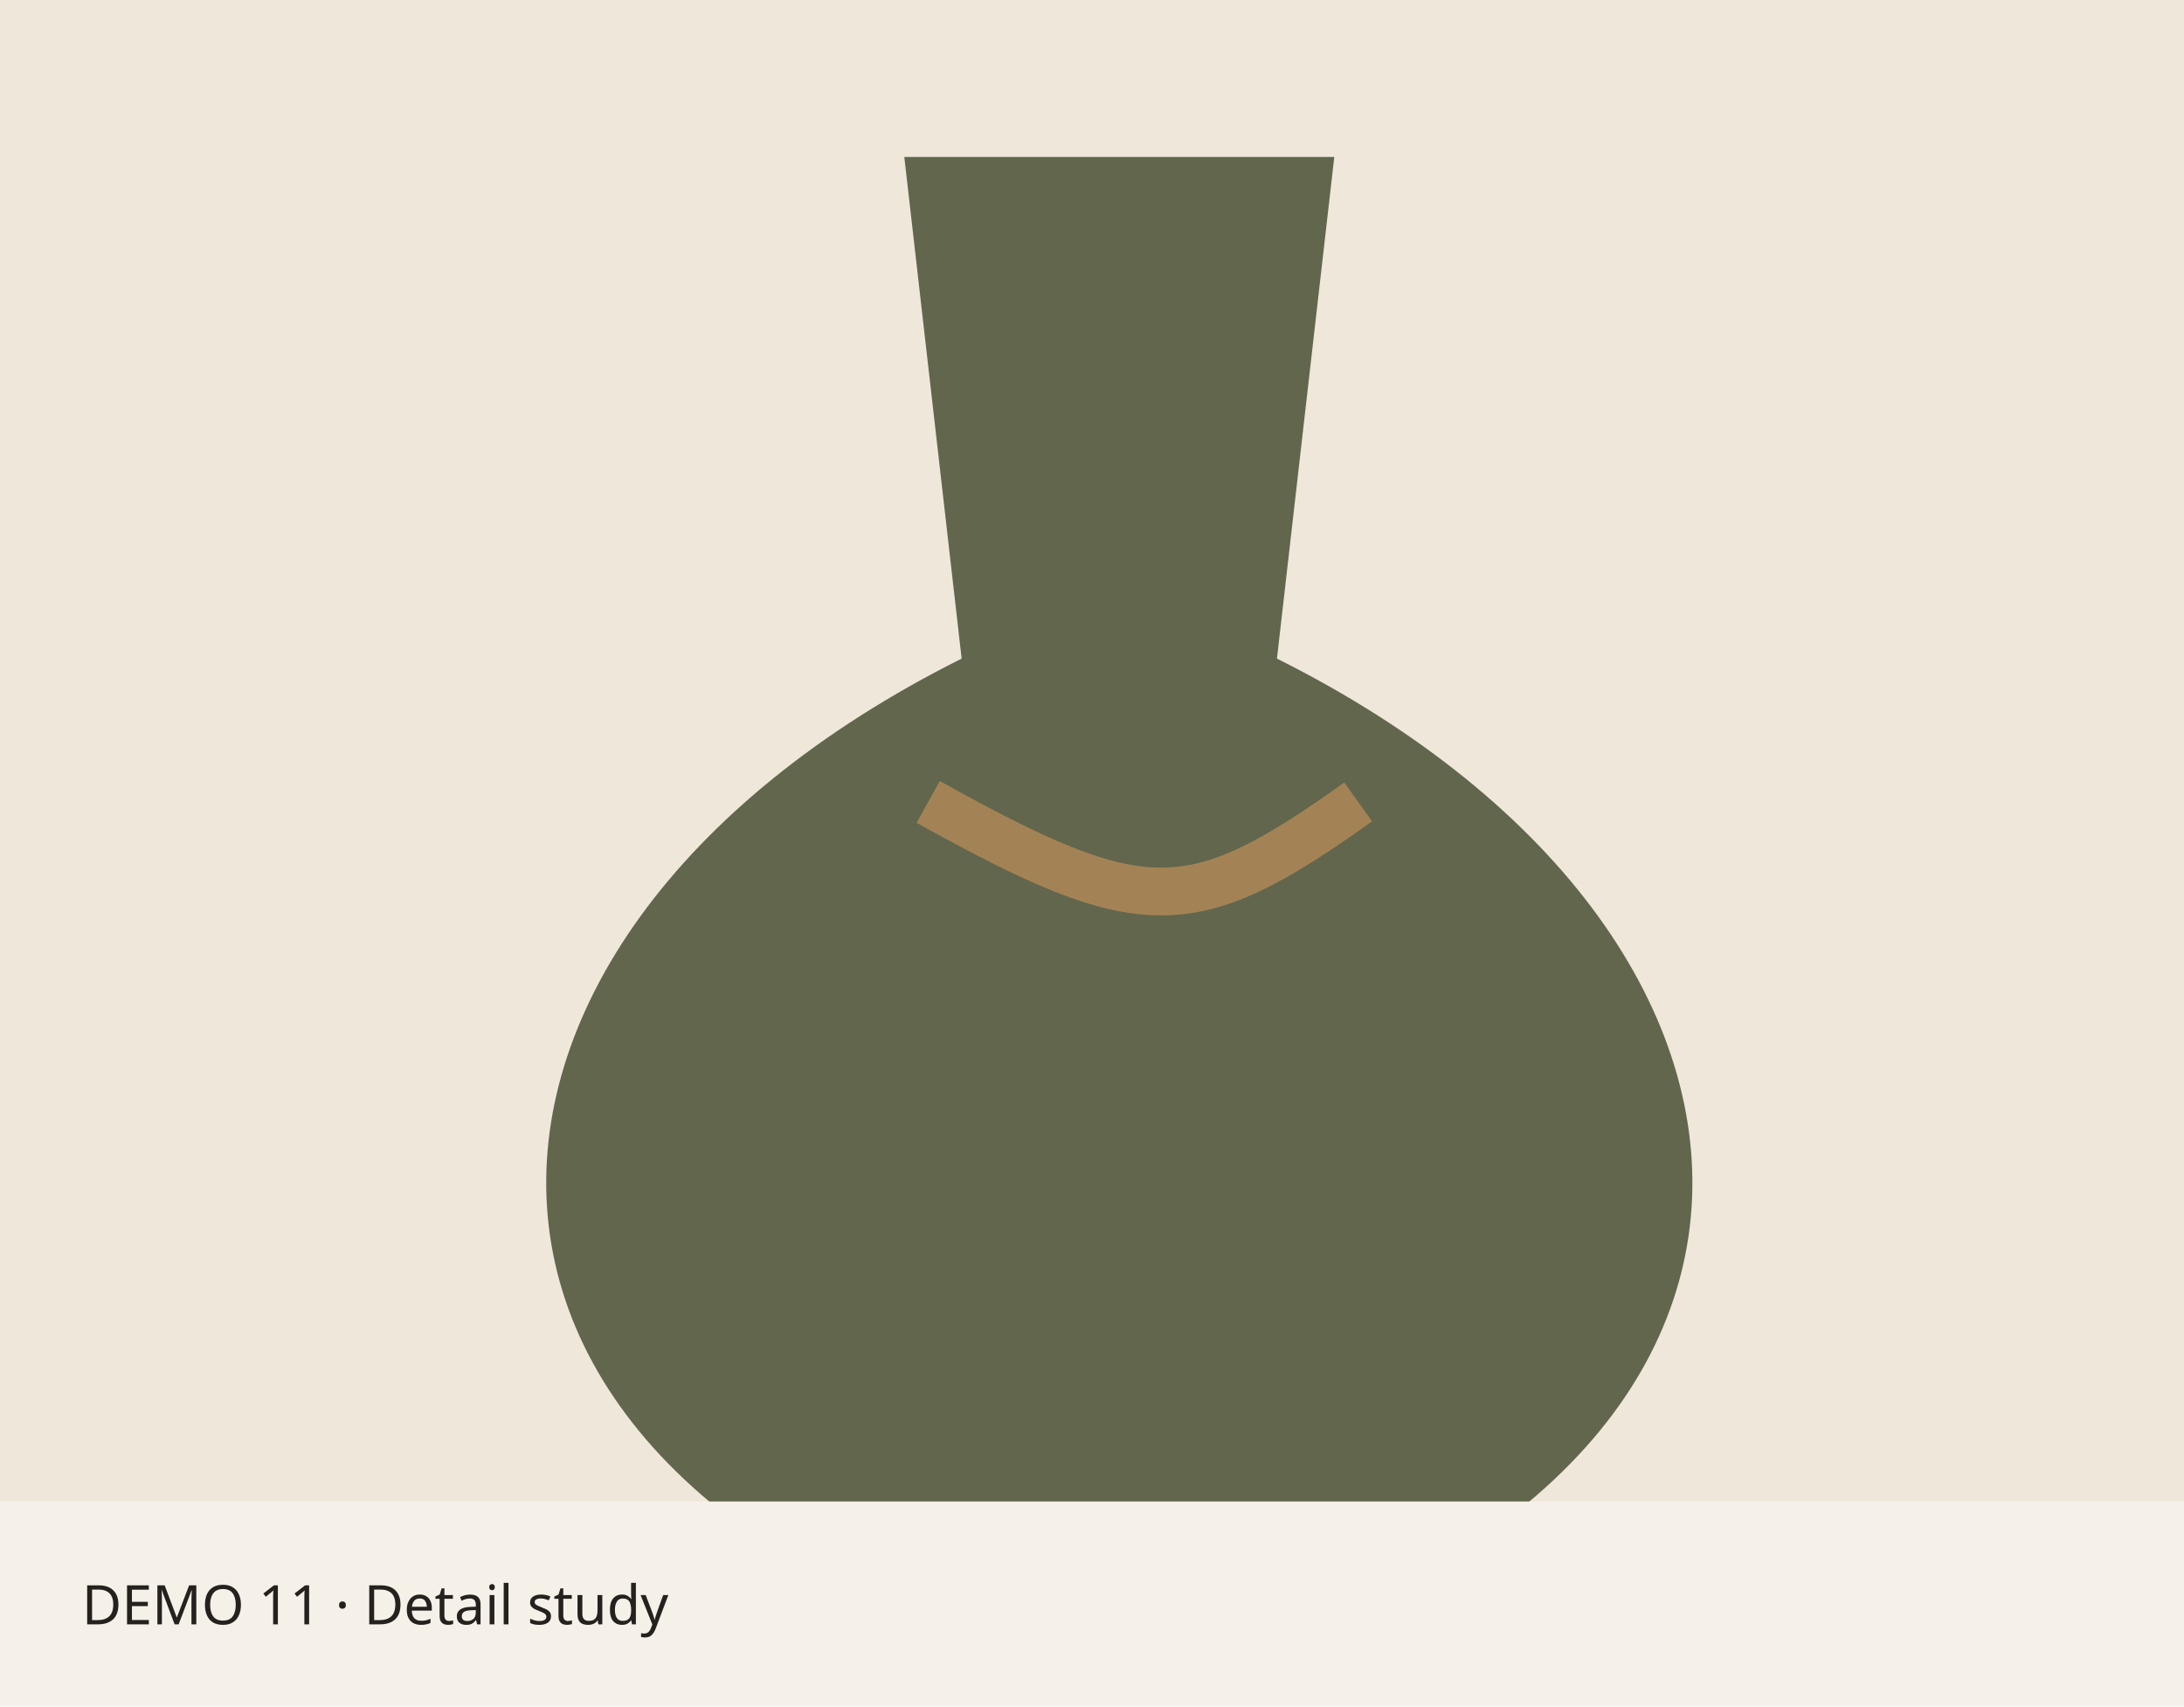
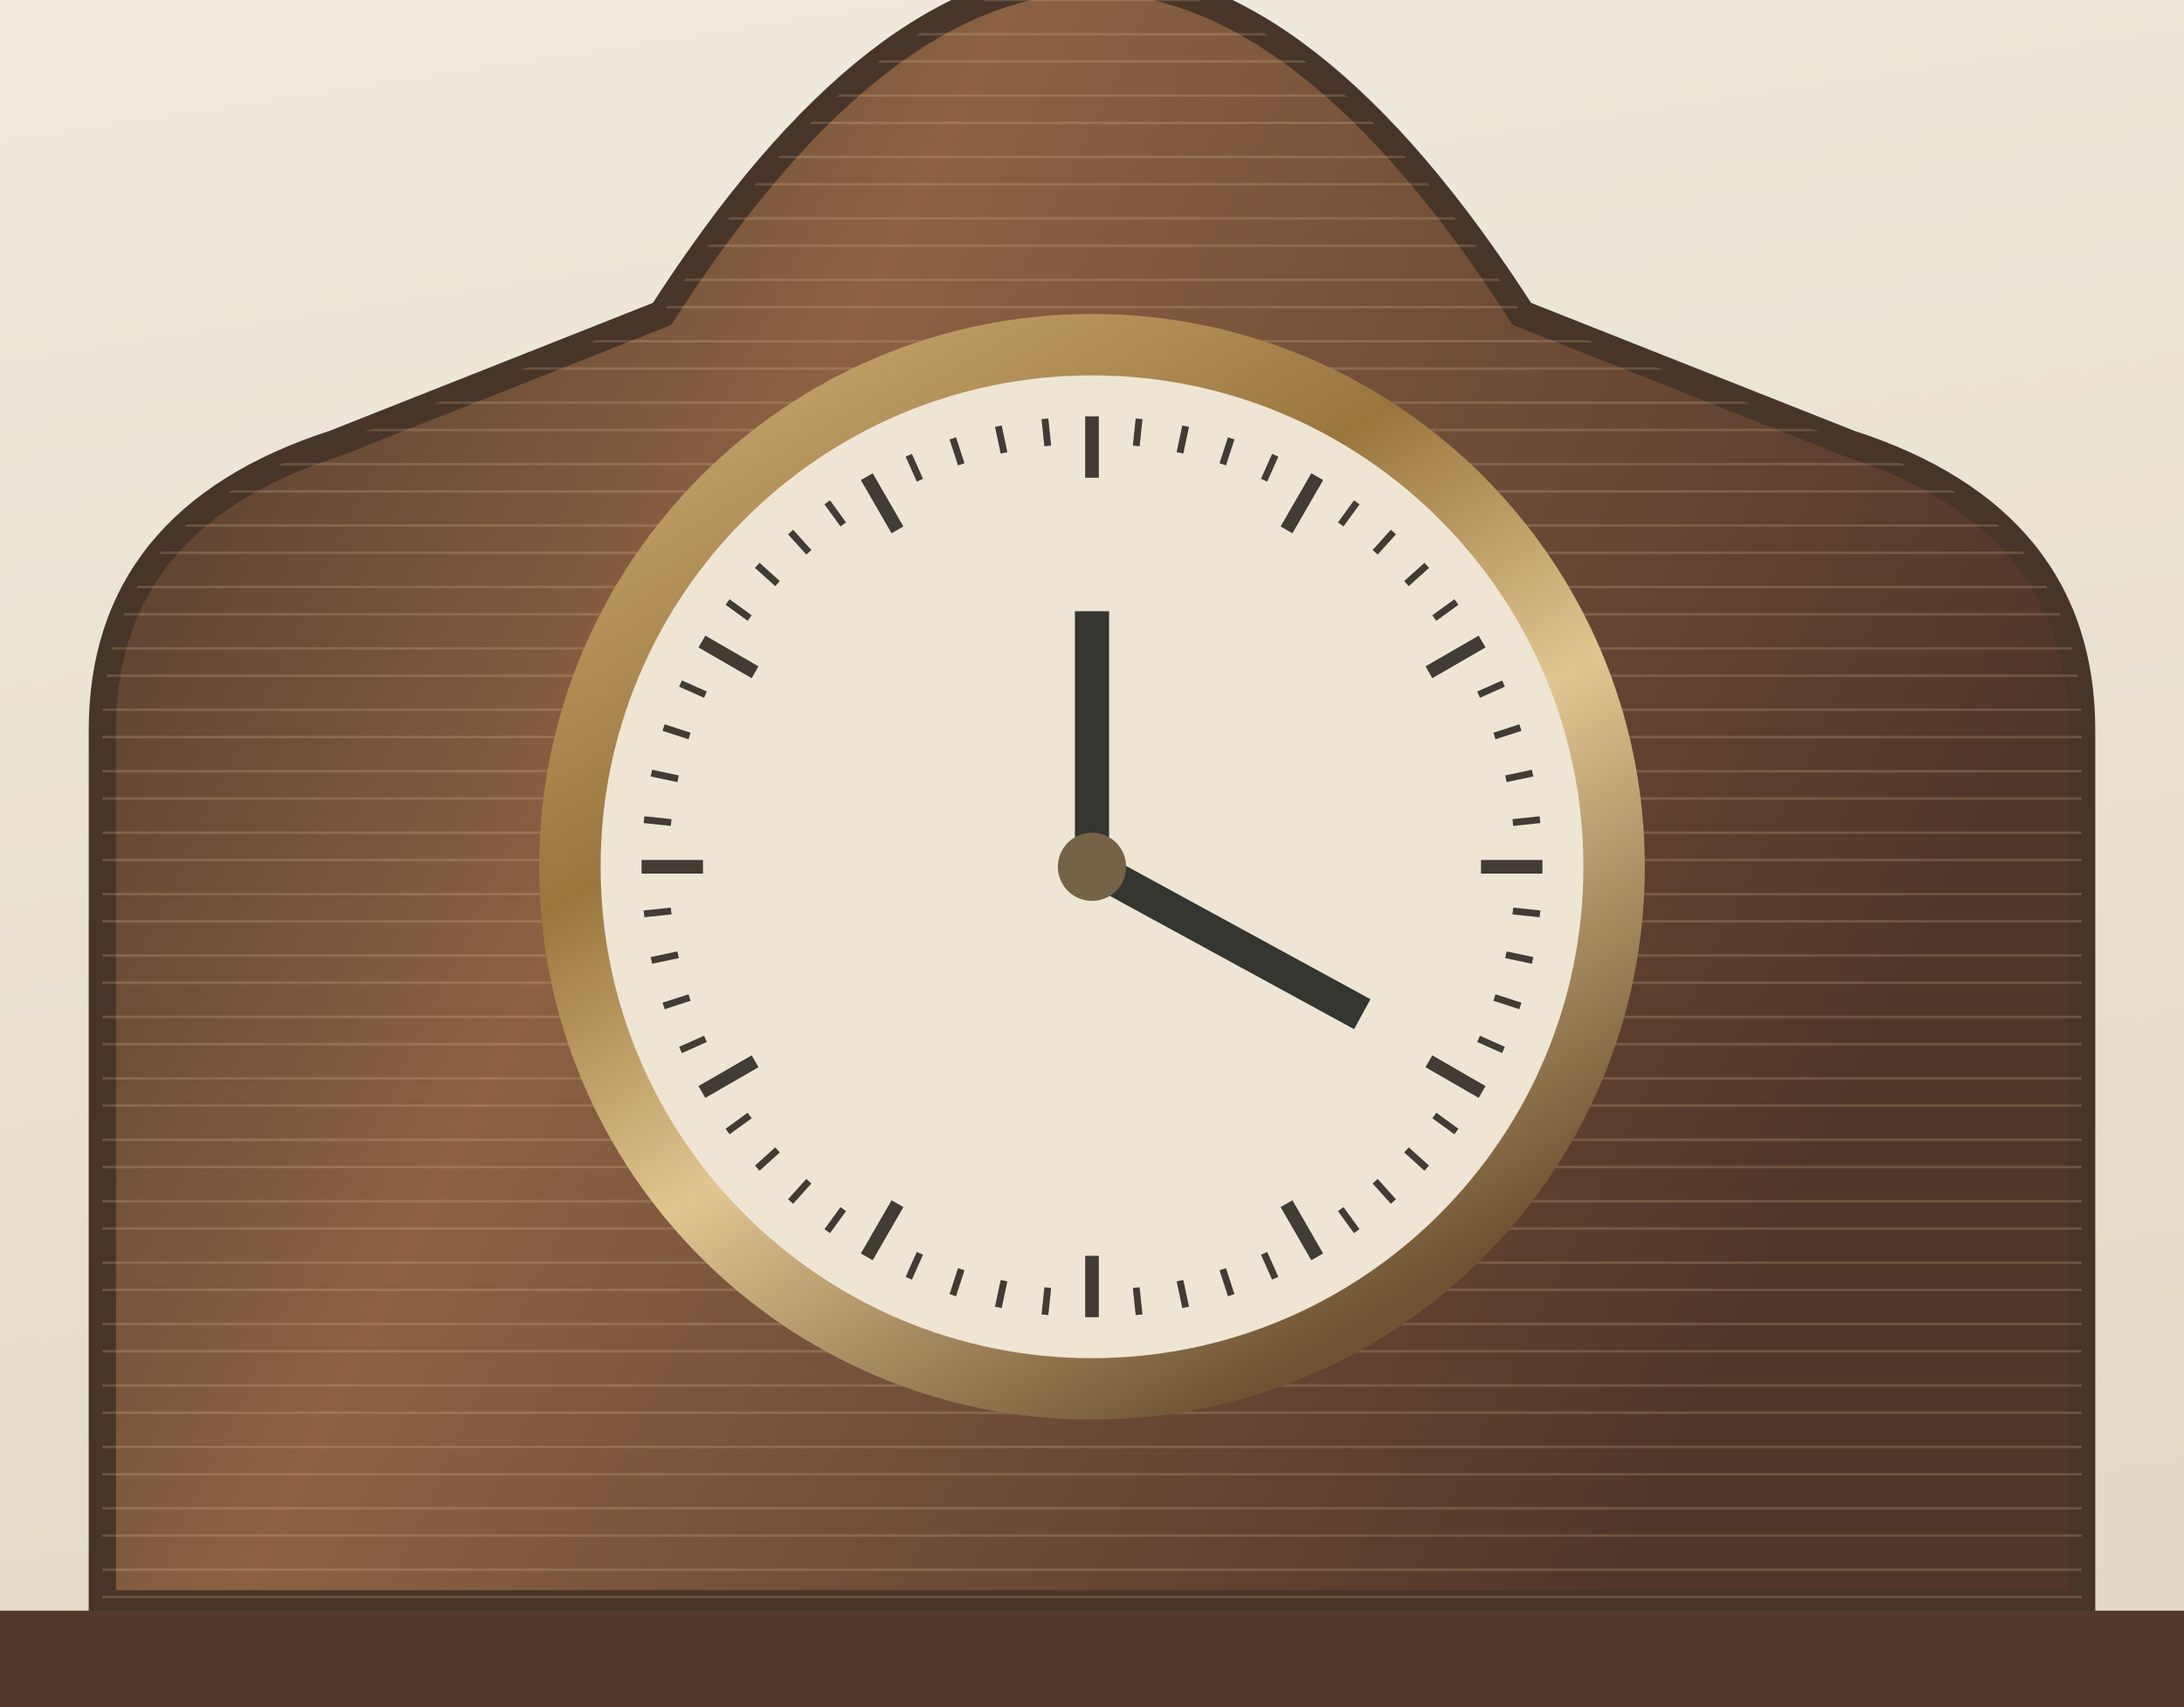
- <svg xmlns="http://www.w3.org/2000/svg" viewBox="0 0 640 500" role="img" aria-labelledby="title desc">
-   <rect width="640" height="500" fill="#eee7da" />
-   <g transform="translate(-120 -80) scale(1.4)">
-     <path d="M275 90h90l-12 105c120 60 122 180-33 215-155-35-153-155-33-215z" fill="#62664d" />
-     <path d="M280 225c45 25 55 25 90 0" fill="none" stroke="#a38355" stroke-width="10" />
-   </g>
-   <rect x="0" y="440" width="640" height="60" fill="#f6f1e8" />
-   <text x="24" y="476" font-family="sans-serif" font-size="16" fill="#24211e">DEMO 11 · Detail study</text>
+ <svg xmlns="http://www.w3.org/2000/svg" viewBox="160 110 320 250" width="640" height="500" role="img" aria-labelledby="title desc">
+   <defs>
+     <linearGradient id="paper" x2="0.2" y2="1">
+       <stop stop-color="#f7f2e9" />
+       <stop offset="1" stop-color="#ded2c0" />
+     </linearGradient>
+     <linearGradient id="metal" x2="0.15" y2="1">
+       <stop stop-color="#f3eee5" />
+       <stop offset=".2" stop-color="#aaa8a0" />
+       <stop offset=".45" stop-color="#e1dfd6" />
+       <stop offset=".75" stop-color="#8c8980" />
+       <stop offset="1" stop-color="#d5cdbf" />
+     </linearGradient>
+     <linearGradient id="brass" x2=".6" y2="1">
+       <stop stop-color="#d3b47e" />
+       <stop offset=".4" stop-color="#9a763d" />
+       <stop offset=".65" stop-color="#e1c690" />
+       <stop offset="1" stop-color="#705332" />
+     </linearGradient>
+     <linearGradient id="wood" x2="1" y2=".4">
+       <stop stop-color="#48352a" />
+       <stop offset=".4" stop-color="#8b6142" />
+       <stop offset="1" stop-color="#51362b" />
+     </linearGradient>
+     <linearGradient id="leather" x2=".3" y2="1">
+       <stop stop-color="#4b4941" />
+       <stop offset="1" stop-color="#1f2221" />
+     </linearGradient>
+     <radialGradient id="glass">
+       <stop stop-color="#b4bdad" />
+       <stop offset=".3" stop-color="#344a49" />
+       <stop offset=".64" stop-color="#172c32" />
+       <stop offset="1" stop-color="#0c1519" />
+     </radialGradient>
+     <radialGradient id="vinyl">
+       <stop stop-color="#414747" />
+       <stop offset="1" stop-color="#111b20" />
+     </radialGradient>
+     <filter id="shadow" x="-50%" y="-80%" width="200%" height="260%">
+       <feGaussianBlur stdDeviation="9" />
+     </filter>
+     <pattern id="grain" width="14" height="9" patternUnits="userSpaceOnUse">
+       <path d="M0 2h14M0 7h14" stroke="#e9d1a8" stroke-width=".35" opacity=".2" />
+     </pattern>
+     <pattern id="cloth" width="5" height="5" patternUnits="userSpaceOnUse">
+       <path d="M0 0h5M0 0v5" stroke="#989282" stroke-width=".7" opacity=".25" />
+     </pattern>
+   </defs>
+   <rect width="640" height="500" fill="url(#paper)" />
+   <ellipse cx="320" cy="387" rx="175" ry="14" fill="#51452e" opacity=".16" filter="url(#shadow)" />
+   <path d="M175 345V217q0-31 34-42l48-19q63-98 126 0l48 19q34 11 34 42v128z" fill="url(#wood)" stroke="#483529" stroke-width="4" />
+   <path d="M175 345V217q0-31 34-42l48-19q63-98 126 0l48 19q34 11 34 42v128z" fill="url(#grain)" />
+   <circle cx="320" cy="237" r="81" fill="url(#brass)" />
+   <circle cx="320" cy="237" r="72" fill="#eee5d4" />
+   <path d="M320 171v9" transform="rotate(0.0 320 237)" stroke="#413c34" stroke-width="2" />
+   <path d="M320 171v4" transform="rotate(6.0 320 237)" stroke="#413c34" stroke-width="1" />
+   <path d="M320 171v4" transform="rotate(12.0 320 237)" stroke="#413c34" stroke-width="1" />
+   <path d="M320 171v4" transform="rotate(18.0 320 237)" stroke="#413c34" stroke-width="1" />
+   <path d="M320 171v4" transform="rotate(24.0 320 237)" stroke="#413c34" stroke-width="1" />
+   <path d="M320 171v9" transform="rotate(30.0 320 237)" stroke="#413c34" stroke-width="2" />
+   <path d="M320 171v4" transform="rotate(36.0 320 237)" stroke="#413c34" stroke-width="1" />
+   <path d="M320 171v4" transform="rotate(42.0 320 237)" stroke="#413c34" stroke-width="1" />
+   <path d="M320 171v4" transform="rotate(48.0 320 237)" stroke="#413c34" stroke-width="1" />
+   <path d="M320 171v4" transform="rotate(54.0 320 237)" stroke="#413c34" stroke-width="1" />
+   <path d="M320 171v9" transform="rotate(60.0 320 237)" stroke="#413c34" stroke-width="2" />
+   <path d="M320 171v4" transform="rotate(66.0 320 237)" stroke="#413c34" stroke-width="1" />
+   <path d="M320 171v4" transform="rotate(72.0 320 237)" stroke="#413c34" stroke-width="1" />
+   <path d="M320 171v4" transform="rotate(78.0 320 237)" stroke="#413c34" stroke-width="1" />
+   <path d="M320 171v4" transform="rotate(84.0 320 237)" stroke="#413c34" stroke-width="1" />
+   <path d="M320 171v9" transform="rotate(90.0 320 237)" stroke="#413c34" stroke-width="2" />
+   <path d="M320 171v4" transform="rotate(96.0 320 237)" stroke="#413c34" stroke-width="1" />
+   <path d="M320 171v4" transform="rotate(102.0 320 237)" stroke="#413c34" stroke-width="1" />
+   <path d="M320 171v4" transform="rotate(108.0 320 237)" stroke="#413c34" stroke-width="1" />
+   <path d="M320 171v4" transform="rotate(114.0 320 237)" stroke="#413c34" stroke-width="1" />
+   <path d="M320 171v9" transform="rotate(120.0 320 237)" stroke="#413c34" stroke-width="2" />
+   <path d="M320 171v4" transform="rotate(126.0 320 237)" stroke="#413c34" stroke-width="1" />
+   <path d="M320 171v4" transform="rotate(132.0 320 237)" stroke="#413c34" stroke-width="1" />
+   <path d="M320 171v4" transform="rotate(138.0 320 237)" stroke="#413c34" stroke-width="1" />
+   <path d="M320 171v4" transform="rotate(144.0 320 237)" stroke="#413c34" stroke-width="1" />
+   <path d="M320 171v9" transform="rotate(150.0 320 237)" stroke="#413c34" stroke-width="2" />
+   <path d="M320 171v4" transform="rotate(156.0 320 237)" stroke="#413c34" stroke-width="1" />
+   <path d="M320 171v4" transform="rotate(162.0 320 237)" stroke="#413c34" stroke-width="1" />
+   <path d="M320 171v4" transform="rotate(168.0 320 237)" stroke="#413c34" stroke-width="1" />
+   <path d="M320 171v4" transform="rotate(174.0 320 237)" stroke="#413c34" stroke-width="1" />
+   <path d="M320 171v9" transform="rotate(180.0 320 237)" stroke="#413c34" stroke-width="2" />
+   <path d="M320 171v4" transform="rotate(186.0 320 237)" stroke="#413c34" stroke-width="1" />
+   <path d="M320 171v4" transform="rotate(192.0 320 237)" stroke="#413c34" stroke-width="1" />
+   <path d="M320 171v4" transform="rotate(198.0 320 237)" stroke="#413c34" stroke-width="1" />
+   <path d="M320 171v4" transform="rotate(204.0 320 237)" stroke="#413c34" stroke-width="1" />
+   <path d="M320 171v9" transform="rotate(210.0 320 237)" stroke="#413c34" stroke-width="2" />
+   <path d="M320 171v4" transform="rotate(216.0 320 237)" stroke="#413c34" stroke-width="1" />
+   <path d="M320 171v4" transform="rotate(222.0 320 237)" stroke="#413c34" stroke-width="1" />
+   <path d="M320 171v4" transform="rotate(228.0 320 237)" stroke="#413c34" stroke-width="1" />
+   <path d="M320 171v4" transform="rotate(234.0 320 237)" stroke="#413c34" stroke-width="1" />
+   <path d="M320 171v9" transform="rotate(240.0 320 237)" stroke="#413c34" stroke-width="2" />
+   <path d="M320 171v4" transform="rotate(246.0 320 237)" stroke="#413c34" stroke-width="1" />
+   <path d="M320 171v4" transform="rotate(252.0 320 237)" stroke="#413c34" stroke-width="1" />
+   <path d="M320 171v4" transform="rotate(258.0 320 237)" stroke="#413c34" stroke-width="1" />
+   <path d="M320 171v4" transform="rotate(264.0 320 237)" stroke="#413c34" stroke-width="1" />
+   <path d="M320 171v9" transform="rotate(270.0 320 237)" stroke="#413c34" stroke-width="2" />
+   <path d="M320 171v4" transform="rotate(276.0 320 237)" stroke="#413c34" stroke-width="1" />
+   <path d="M320 171v4" transform="rotate(282.0 320 237)" stroke="#413c34" stroke-width="1" />
+   <path d="M320 171v4" transform="rotate(288.0 320 237)" stroke="#413c34" stroke-width="1" />
+   <path d="M320 171v4" transform="rotate(294.0 320 237)" stroke="#413c34" stroke-width="1" />
+   <path d="M320 171v9" transform="rotate(300.0 320 237)" stroke="#413c34" stroke-width="2" />
+   <path d="M320 171v4" transform="rotate(306.0 320 237)" stroke="#413c34" stroke-width="1" />
+   <path d="M320 171v4" transform="rotate(312.0 320 237)" stroke="#413c34" stroke-width="1" />
+   <path d="M320 171v4" transform="rotate(318.0 320 237)" stroke="#413c34" stroke-width="1" />
+   <path d="M320 171v4" transform="rotate(324.0 320 237)" stroke="#413c34" stroke-width="1" />
+   <path d="M320 171v9" transform="rotate(330.0 320 237)" stroke="#413c34" stroke-width="2" />
+   <path d="M320 171v4" transform="rotate(336.0 320 237)" stroke="#413c34" stroke-width="1" />
+   <path d="M320 171v4" transform="rotate(342.0 320 237)" stroke="#413c34" stroke-width="1" />
+   <path d="M320 171v4" transform="rotate(348.0 320 237)" stroke="#413c34" stroke-width="1" />
+   <path d="M320 171v4" transform="rotate(354.0 320 237)" stroke="#413c34" stroke-width="1" />
+   <path d="M320 199.56V237l39.6 21.6" fill="none" stroke="#34362f" stroke-width="5" />
+   <circle cx="320" cy="237" r="5" fill="#766247" />
+   <path d="M160 346h320v23H160z" fill="#513a2d" />
+   <path d="M196 369v9m248-9v9" stroke="#242722" stroke-width="10" />
</svg>
